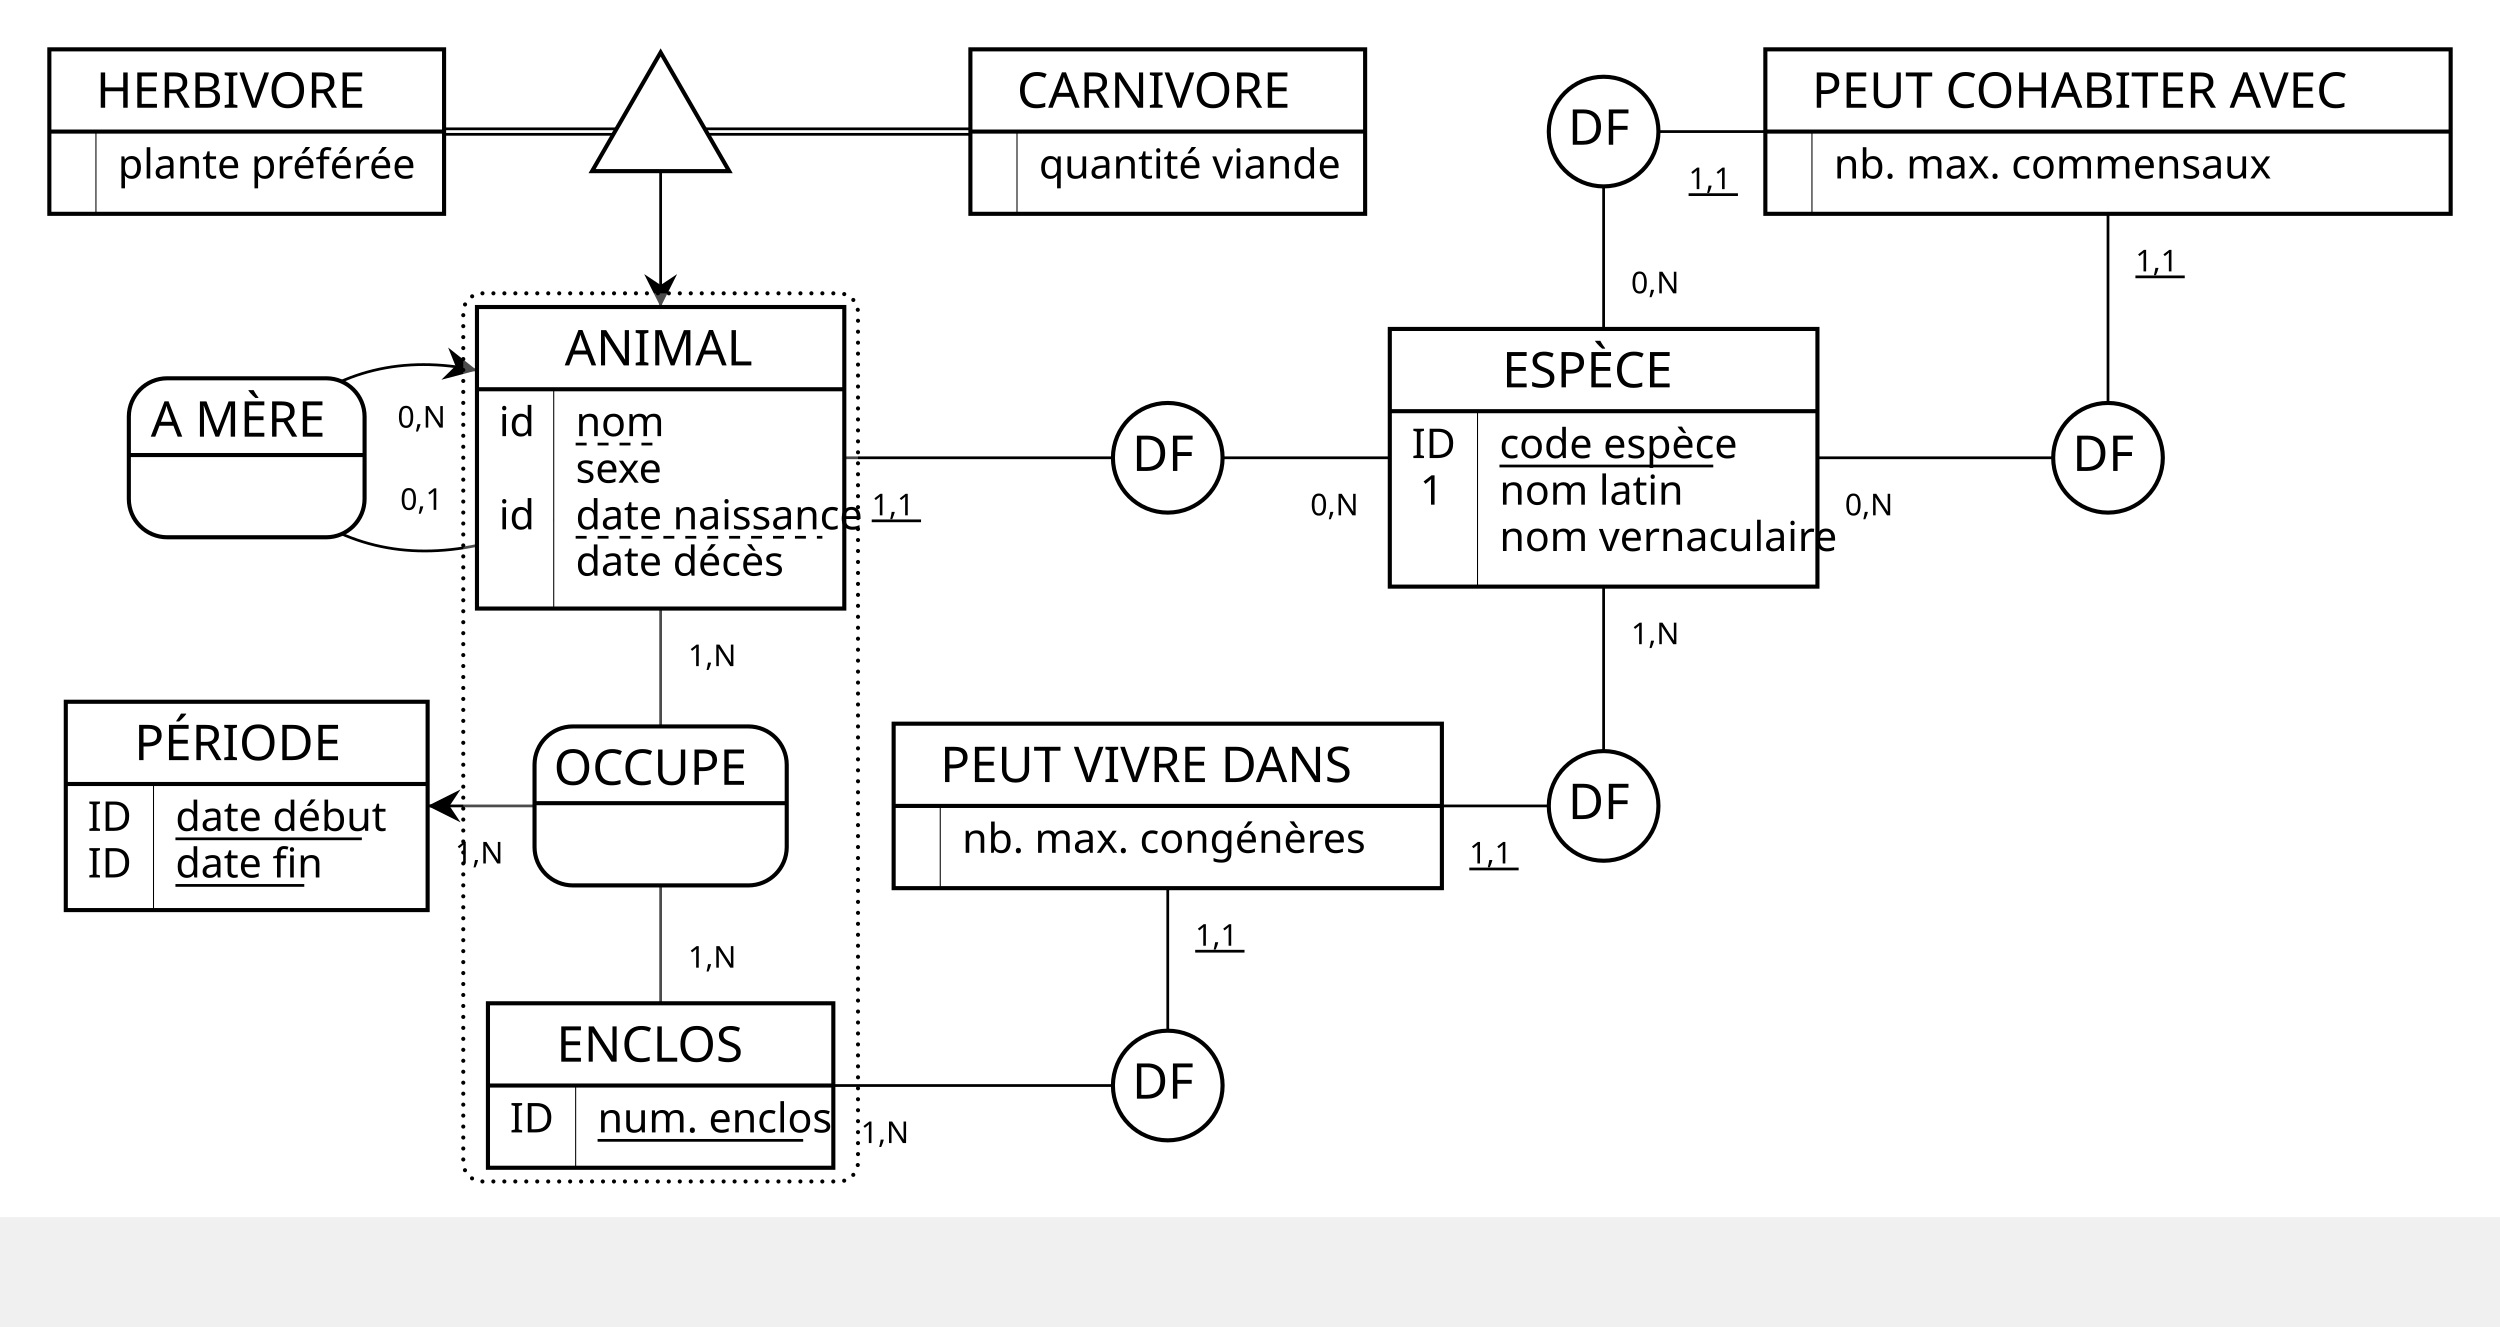
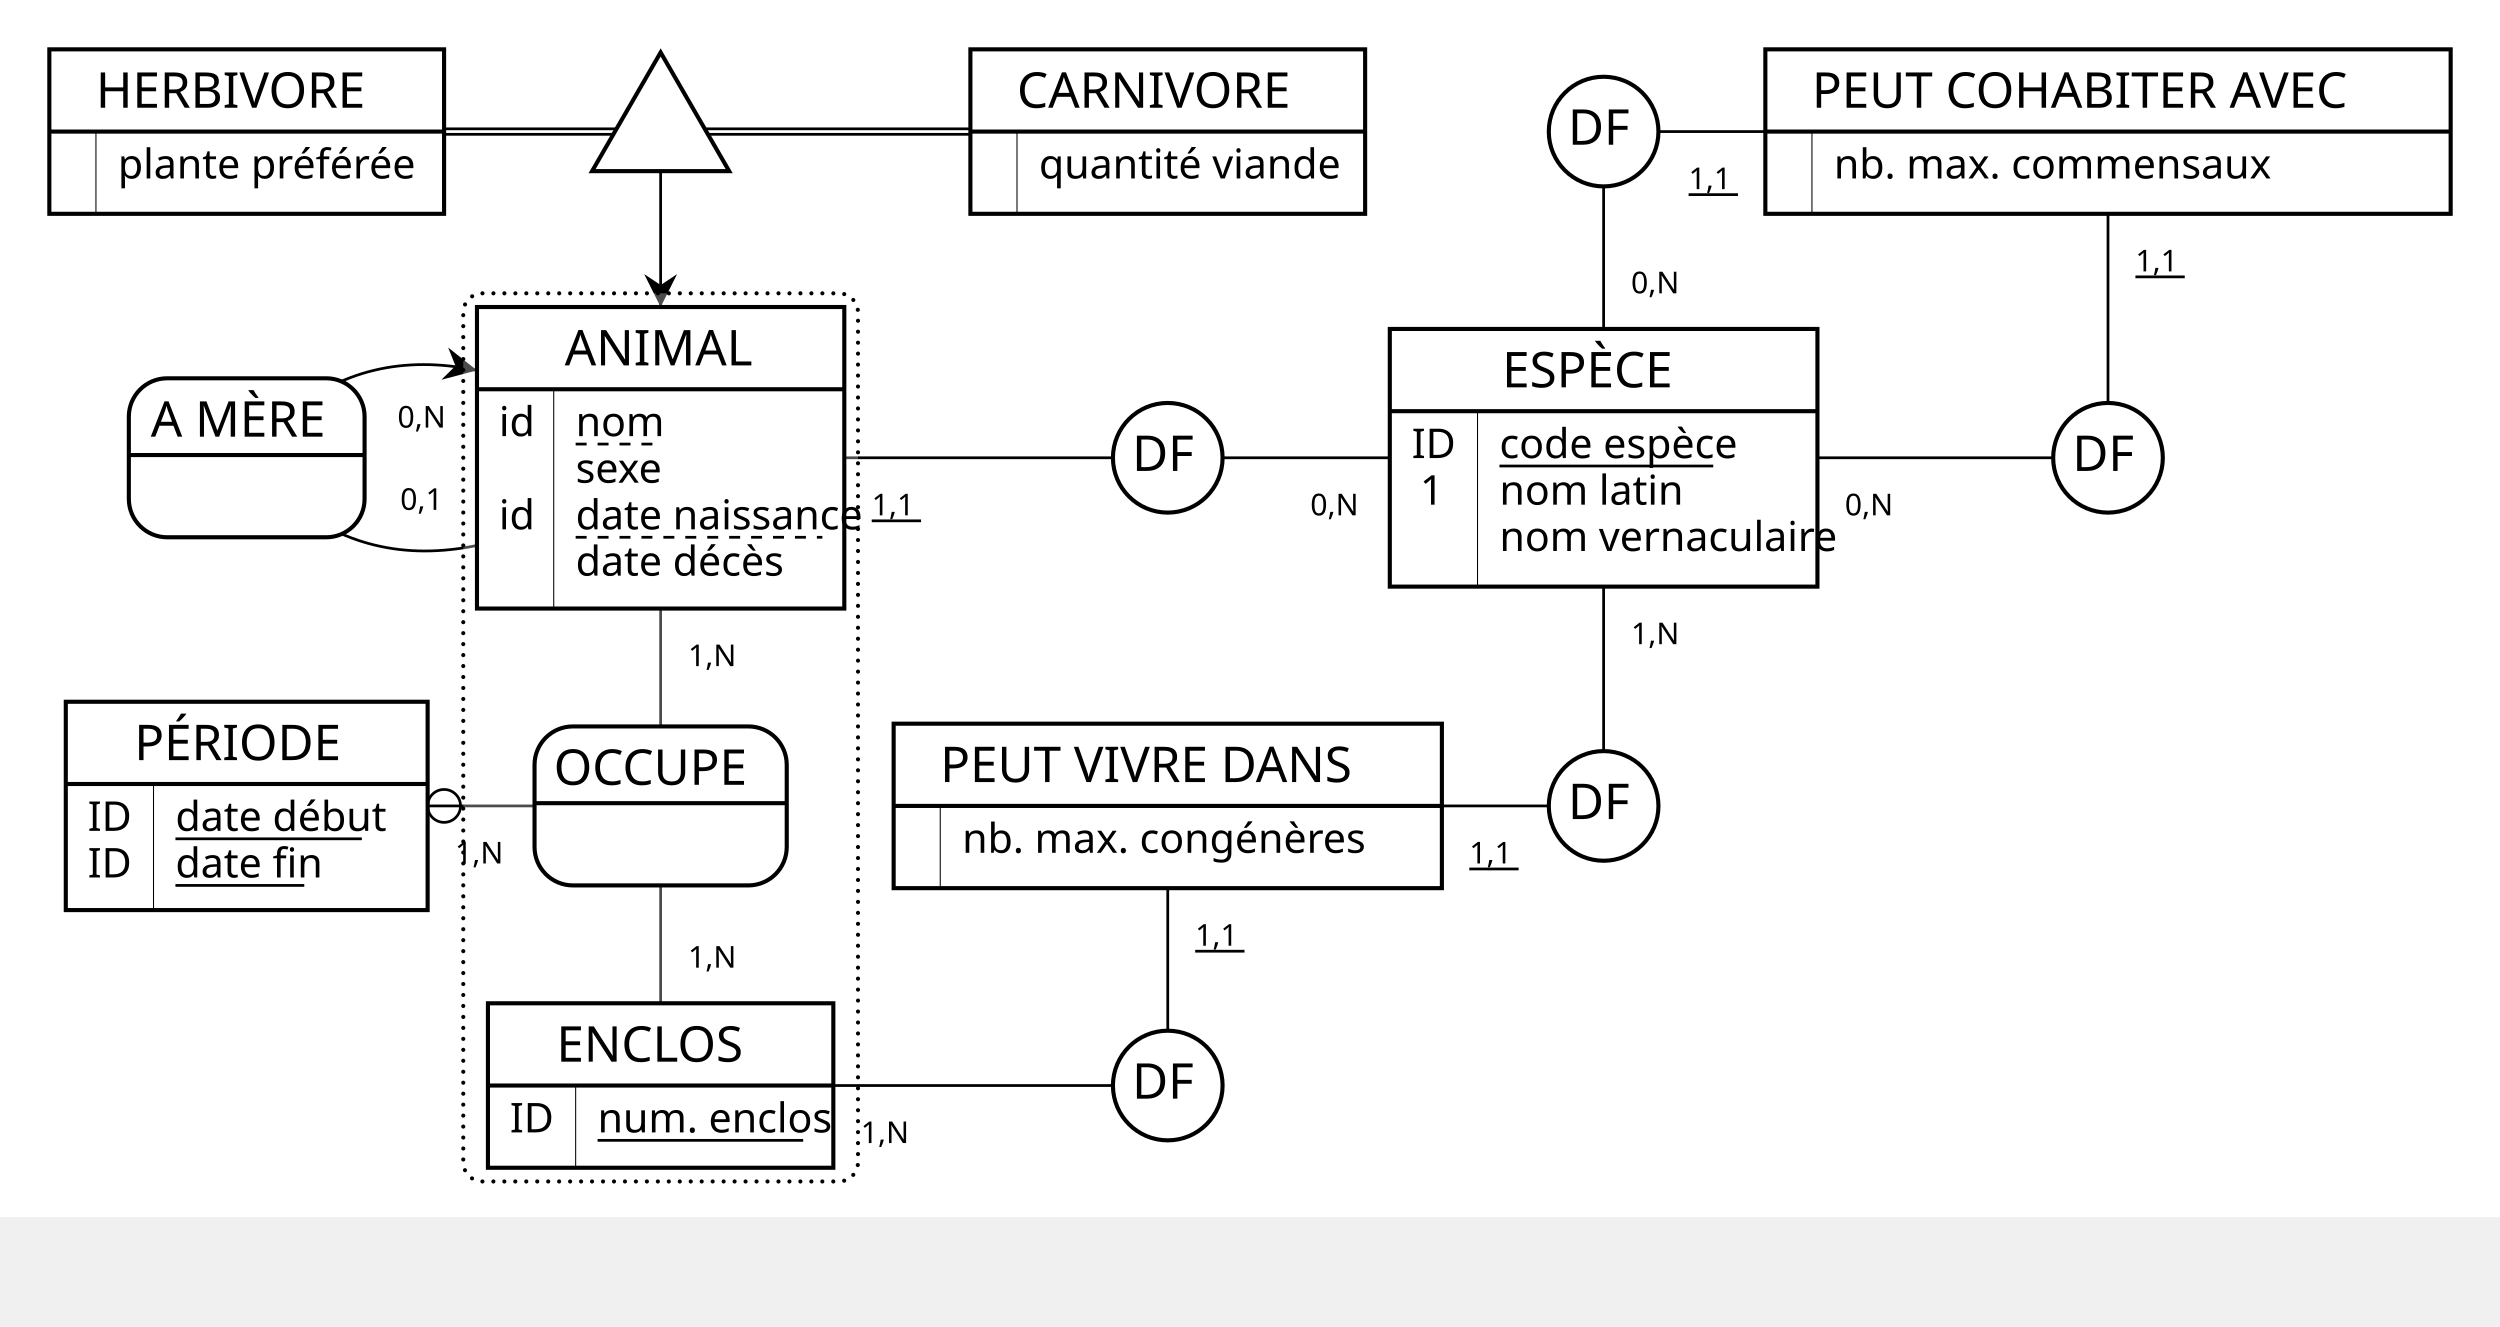
<svg xmlns="http://www.w3.org/2000/svg" width="912" height="484" viewBox="0 0 912 484">
  <rect x="0" y="0" width="912" height="444" fill="#FFFFFF" stroke="none" stroke-width="0" />
  <g>
    <line x1="241" y1="167" x2="241" y2="48" stroke="#000000" stroke-width="1" />
    <polygon points="241 112 235 100 241 104 247 100" fill="#000000" stroke-width="0" />
    <line x1="426" y1="49" x2="241" y2="49" stroke="#000000" stroke-width="1" />
    <line x1="426" y1="47" x2="241" y2="47" stroke="#000000" stroke-width="1" />
    <line x1="90" y1="49" x2="241" y2="49" stroke="#000000" stroke-width="1" />
    <line x1="90" y1="47" x2="241" y2="47" stroke="#000000" stroke-width="1" />
    <g>
      <polygon points="241 19.13 216 62.43 266 62.43" stroke="#000000" stroke-width="1.5" fill="#FFFFFF" />
      <text x="241" y="54" fill="#000000" font-family="Copperplate" font-size="18" />
    </g>
  </g>
  <g>
    <line x1="769" y1="48" x2="585" y2="48" stroke="#000000" stroke-width="1" />
    <line x1="585" y1="167" x2="585" y2="48" stroke="#000000" stroke-width="1" />
    <g>
      <circle cx="585" cy="48" r="20" stroke="#000000" stroke-width="1.5" fill="#FFFFFF" />
      <text x="572" y="52.8" fill="#000000" font-family="Copperplate" font-size="18">DF</text>
    </g>
    <text x="616" y="69" fill="#000000" font-family="Futura" font-size="11">1,1</text>
    <line x1="616" y1="71" x2="634" y2="71" stroke="#000000" stroke-width="1" />
    <text x="595" y="107" fill="#000000" font-family="Futura" font-size="11">0,N</text>
  </g>
  <g>
    <path d="M241 167 C176.67 212.33 126.33 212.33 90 167" fill="none" stroke="#000000" stroke-width="1" />
    <path d="M241 167 C176 121.67 125.67 121.67 90 167" fill="none" stroke="#000000" stroke-width="1" />
    <polygon points="173.99 135.11 161.02 138.53 166.16 133.47 163.48 126.78" fill="#000000" stroke-width="0" />
    <g>
      <path d="M119 138 a14 14 90 0 1 14 14 V166 h-86 V152 a14 14 90 0 1 14 -14" fill="#FFFFFF" stroke="#FFFFFF" stroke-width="0" />
      <path d="M133 166 v16 a14 14 90 0 1 -14 14 H61 a14 14 90 0 1 -14 -14 V166 H86" fill="#FFFFFF" stroke="#FFFFFF" stroke-width="0" />
      <rect x="47" y="138" width="86" height="58" fill="none" rx="14" stroke="#000000" stroke-width="1.5" />
      <line x1="47" y1="166" x2="133" y2="166" stroke="#000000" stroke-width="1.5" />
      <text x="55" y="159.3" fill="#000000" font-family="Copperplate" font-size="18">A MÈRE</text>
    </g>
    <text x="146" y="186" fill="#000000" font-family="Futura" font-size="11">0,1</text>
    <text x="145" y="156" fill="#000000" font-family="Futura" font-size="11">0,N</text>
  </g>
  <g>
    <line x1="585" y1="167" x2="426" y2="167" stroke="#000000" stroke-width="1" />
    <line x1="241" y1="167" x2="426" y2="167" stroke="#000000" stroke-width="1" />
    <g>
      <circle cx="426" cy="167" r="20" stroke="#000000" stroke-width="1.5" fill="#FFFFFF" />
      <text x="413" y="171.8" fill="#000000" font-family="Copperplate" font-size="18">DF</text>
    </g>
    <text x="478" y="188" fill="#000000" font-family="Futura" font-size="11">0,N</text>
    <text x="318" y="188" fill="#000000" font-family="Futura" font-size="11">1,1</text>
    <line x1="318" y1="190" x2="336" y2="190" stroke="#000000" stroke-width="1" />
  </g>
  <g>
    <line x1="769" y1="48" x2="769" y2="167" stroke="#000000" stroke-width="1" />
    <line x1="585" y1="167" x2="769" y2="167" stroke="#000000" stroke-width="1" />
    <g>
      <circle cx="769" cy="167" r="20" stroke="#000000" stroke-width="1.5" fill="#FFFFFF" />
      <text x="756" y="171.8" fill="#000000" font-family="Copperplate" font-size="18">DF</text>
    </g>
    <text x="779" y="99" fill="#000000" font-family="Futura" font-size="11">1,1</text>
    <line x1="779" y1="101" x2="797" y2="101" stroke="#000000" stroke-width="1" />
    <text x="673" y="188" fill="#000000" font-family="Futura" font-size="11">0,N</text>
  </g>
  <g>
    <line x1="241" y1="167" x2="241" y2="294" stroke="#000000" stroke-width="1" />
+     <circle cx="162" cy="294" r="6" stroke="#000000" stroke-width="1" fill="#FFFFFF55" />
    <line x1="90" y1="294" x2="241" y2="294" stroke="#000000" stroke-width="1" />
-     <polygon points="156 294 168 288 164 294 168 300" fill="#000000" stroke-width="0" />
    <line x1="241" y1="396" x2="241" y2="294" stroke="#000000" stroke-width="1" />
    <g>
      <path d="M176 107 L306 107 a7 7 0 0 1 7 7 L313 424 a7 7 0 0 1 -7 7 L176 431 a7 7 0 0 1 -7 -7 L169 114 a7 7 0 0 1 7 -7" fill="#FFFFFF" stroke="none" stroke-width="0" opacity="0.3" />
      <path d="M176 107 L306 107 a7 7 0 0 1 7 7 L313 424 a7 7 0 0 1 -7 7 L176 431 a7 7 0 0 1 -7 -7 L169 114 a7 7 0 0 1 7 -7" fill="none" stroke="#000000" stroke-width="1.5" stroke-dasharray="0,4" stroke-linecap="round" />
      <path d="M273 265 a14 14 90 0 1 14 14 V293 h-92 V279 a14 14 90 0 1 14 -14" fill="#FFFFFF" stroke="#FFFFFF" stroke-width="0" />
      <path d="M287 293 v16 a14 14 90 0 1 -14 14 H209 a14 14 90 0 1 -14 -14 V293 H92" fill="#FFFFFF" stroke="#FFFFFF" stroke-width="0" />
      <rect x="195" y="265" width="92" height="58" fill="none" rx="14" stroke="#000000" stroke-width="1.5" />
      <line x1="195" y1="293" x2="287" y2="293" stroke="#000000" stroke-width="1.5" />
      <text x="202" y="286.3" fill="#000000" font-family="Copperplate" font-size="18">OCCUPE</text>
    </g>
    <text x="251" y="243" fill="#000000" font-family="Futura" font-size="11">1,N</text>
    <text x="166" y="315" fill="#000000" font-family="Futura" font-size="11">1,N</text>
    <text x="251" y="353" fill="#000000" font-family="Futura" font-size="11">1,N</text>
  </g>
  <g>
    <line x1="426" y1="294" x2="585" y2="294" stroke="#000000" stroke-width="1" />
    <line x1="585" y1="167" x2="585" y2="294" stroke="#000000" stroke-width="1" />
    <g>
      <circle cx="585" cy="294" r="20" stroke="#000000" stroke-width="1.5" fill="#FFFFFF" />
      <text x="572" y="298.8" fill="#000000" font-family="Copperplate" font-size="18">DF</text>
    </g>
    <text x="536" y="315" fill="#000000" font-family="Futura" font-size="11">1,1</text>
    <line x1="536" y1="317" x2="554" y2="317" stroke="#000000" stroke-width="1" />
    <text x="595" y="235" fill="#000000" font-family="Futura" font-size="11">1,N</text>
  </g>
  <g>
    <line x1="426" y1="294" x2="426" y2="396" stroke="#000000" stroke-width="1" />
    <line x1="241" y1="396" x2="426" y2="396" stroke="#000000" stroke-width="1" />
    <g>
      <circle cx="426" cy="396" r="20" stroke="#000000" stroke-width="1.5" fill="#FFFFFF" />
      <text x="413" y="400.8" fill="#000000" font-family="Copperplate" font-size="18">DF</text>
    </g>
    <text x="436" y="345" fill="#000000" font-family="Futura" font-size="11">1,1</text>
    <line x1="436" y1="347" x2="454" y2="347" stroke="#000000" stroke-width="1" />
    <text x="314" y="417" fill="#000000" font-family="Futura" font-size="11">1,N</text>
  </g>
  <g>
    <g>
      <rect x="18" y="18" width="144" height="30" fill="#FFFFFF" stroke="none" stroke-width="0" opacity="1" />
      <rect x="35" y="48" width="127" height="30" fill="#FFFFFF" stroke="none" stroke-width="0" opacity="1" />
      <rect x="18" y="48" width="17" height="30" fill="#FFFFFF" stroke="none" stroke-width="0" opacity="1" />
      <line x1="35" y1="48" x2="35" y2="78" stroke="#000000" stroke-width="0.38" />
      <rect x="18" y="18" width="144" height="60" fill="none" stroke="#000000" stroke-width="1.5" opacity="1" />
      <line x1="18" y1="48" x2="162" y2="48" stroke="#000000" stroke-width="1.5" />
    </g>
    <text x="35" y="39.3" fill="#000000" font-family="Copperplate" font-size="18">HERBIVORE</text>
    <text x="43" y="65.1" fill="#000000" font-family="Gill Sans" font-size="15">plante préférée</text>
    <text x="26" y="65.1" fill="#000000" font-family="Gill Sans" font-size="15" />
  </g>
  <g>
    <g>
      <rect x="354" y="18" width="144" height="30" fill="#FFFFFF" stroke="none" stroke-width="0" opacity="1" />
      <rect x="371" y="48" width="127" height="30" fill="#FFFFFF" stroke="none" stroke-width="0" opacity="1" />
      <rect x="354" y="48" width="17" height="30" fill="#FFFFFF" stroke="none" stroke-width="0" opacity="1" />
      <line x1="371" y1="48" x2="371" y2="78" stroke="#000000" stroke-width="0.38" />
      <rect x="354" y="18" width="144" height="60" fill="none" stroke="#000000" stroke-width="1.5" opacity="1" />
      <line x1="354" y1="48" x2="498" y2="48" stroke="#000000" stroke-width="1.5" />
    </g>
    <text x="371" y="39.3" fill="#000000" font-family="Copperplate" font-size="18">CARNIVORE</text>
    <text x="379" y="65.1" fill="#000000" font-family="Gill Sans" font-size="15">quantité viande</text>
    <text x="362" y="65.1" fill="#000000" font-family="Gill Sans" font-size="15" />
  </g>
  <g>
    <g>
      <rect x="644" y="18" width="250" height="30" fill="#FFFFFF" stroke="none" stroke-width="0" opacity="1" />
      <rect x="661" y="48" width="233" height="30" fill="#FFFFFF" stroke="none" stroke-width="0" opacity="1" />
      <rect x="644" y="48" width="17" height="30" fill="#FFFFFF" stroke="none" stroke-width="0" opacity="1" />
      <line x1="661" y1="48" x2="661" y2="78" stroke="#000000" stroke-width="0.38" />
      <rect x="644" y="18" width="250" height="60" fill="none" stroke="#000000" stroke-width="1.5" opacity="1" />
      <line x1="644" y1="48" x2="894" y2="48" stroke="#000000" stroke-width="1.5" />
    </g>
    <text x="661" y="39.3" fill="#000000" font-family="Copperplate" font-size="18">PEUT COHABITER AVEC</text>
    <text x="669" y="65.1" fill="#000000" font-family="Gill Sans" font-size="15">nb. max. commensaux</text>
    <text x="652" y="65.1" fill="#000000" font-family="Gill Sans" font-size="15" />
  </g>
  <g>
    <g>
      <rect x="174" y="112" width="134" height="30" fill="#FFFFFF" stroke="none" stroke-width="0" opacity="1" />
      <rect x="202" y="142" width="106" height="80" fill="#FFFFFF" stroke="none" stroke-width="0" opacity="1" />
      <rect x="174" y="142" width="28" height="80" fill="#FFFFFF" stroke="none" stroke-width="0" opacity="1" />
      <line x1="202" y1="142" x2="202" y2="222" stroke="#000000" stroke-width="0.38" />
      <rect x="174" y="112" width="134" height="110" fill="none" stroke="#000000" stroke-width="1.5" opacity="1" />
      <line x1="174" y1="142" x2="308" y2="142" stroke="#000000" stroke-width="1.5" />
    </g>
    <text x="206" y="133.3" fill="#000000" font-family="Copperplate" font-size="18">ANIMAL</text>
    <text x="210" y="159.1" fill="#000000" font-family="Gill Sans" font-size="15">nom</text>
    <text x="182" y="159.1" fill="#000000" font-family="Gill Sans" font-size="15">id</text>
    <line x1="210" y1="162" x2="239" y2="162" stroke="#000000" stroke-width="1" stroke-dasharray="4" />
    <text x="210" y="176.1" fill="#000000" font-family="Gill Sans" font-size="15">sexe</text>
    <text x="187" y="176.1" fill="#000000" font-family="Gill Sans" font-size="15" />
    <text x="210" y="193.1" fill="#000000" font-family="Gill Sans" font-size="15">date naissance</text>
    <text x="182" y="193.1" fill="#000000" font-family="Gill Sans" font-size="15">id</text>
    <line x1="210" y1="196" x2="300" y2="196" stroke="#000000" stroke-width="1" stroke-dasharray="4" />
    <text x="210" y="210" fill="#000000" font-family="Gill Sans" font-size="15">date décès</text>
    <text x="187" y="210" fill="#000000" font-family="Gill Sans" font-size="15" />
  </g>
  <g>
    <g>
      <rect x="507" y="120" width="156" height="30" fill="#FFFFFF" stroke="none" stroke-width="0" opacity="1" />
      <rect x="539" y="150" width="124" height="64" fill="#FFFFFF" stroke="none" stroke-width="0" opacity="1" />
      <rect x="507" y="150" width="32" height="64" fill="#FFFFFF" stroke="none" stroke-width="0" opacity="1" />
      <line x1="539" y1="150" x2="539" y2="214" stroke="#000000" stroke-width="0.38" />
      <rect x="507" y="120" width="156" height="94" fill="none" stroke="#000000" stroke-width="1.5" opacity="1" />
      <line x1="507" y1="150" x2="663" y2="150" stroke="#000000" stroke-width="1.5" />
    </g>
    <text x="548" y="141.3" fill="#000000" font-family="Copperplate" font-size="18">ESPÈCE</text>
    <text x="547" y="167.1" fill="#000000" font-family="Gill Sans" font-size="15">code espèce</text>
    <text x="515" y="167.1" fill="#000000" font-family="Gill Sans" font-size="15">ID</text>
    <line x1="547" y1="170" x2="625" y2="170" stroke="#000000" stroke-width="1" />
    <text x="547" y="184.1" fill="#000000" font-family="Gill Sans" font-size="15">nom latin</text>
    <text x="518" y="184.1" fill="#000000" font-family="Gill Sans" font-size="15">1</text>
    <text x="547" y="201" fill="#000000" font-family="Gill Sans" font-size="15">nom vernaculaire</text>
    <text x="522" y="201" fill="#000000" font-family="Gill Sans" font-size="15" />
  </g>
  <g>
    <g>
      <rect x="24" y="256" width="132" height="30" fill="#FFFFFF" stroke="none" stroke-width="0" opacity="1" />
      <rect x="56" y="286" width="100" height="46" fill="#FFFFFF" stroke="none" stroke-width="0" opacity="1" />
      <rect x="24" y="286" width="32" height="46" fill="#FFFFFF" stroke="none" stroke-width="0" opacity="1" />
      <line x1="56" y1="286" x2="56" y2="332" stroke="#000000" stroke-width="0.38" />
      <rect x="24" y="256" width="132" height="76" fill="none" stroke="#000000" stroke-width="1.5" opacity="1" />
      <line x1="24" y1="286" x2="156" y2="286" stroke="#000000" stroke-width="1.5" />
    </g>
    <text x="49" y="277.3" fill="#000000" font-family="Copperplate" font-size="18">PÉRIODE</text>
    <text x="64" y="303.1" fill="#000000" font-family="Gill Sans" font-size="15">date début</text>
    <text x="32" y="303.1" fill="#000000" font-family="Gill Sans" font-size="15">ID</text>
    <line x1="64" y1="306" x2="132" y2="306" stroke="#000000" stroke-width="1" />
    <text x="64" y="320.1" fill="#000000" font-family="Gill Sans" font-size="15">date fin</text>
    <text x="32" y="320.1" fill="#000000" font-family="Gill Sans" font-size="15">ID</text>
    <line x1="64" y1="323" x2="111" y2="323" stroke="#000000" stroke-width="1" />
  </g>
  <g>
    <g>
      <rect x="326" y="264" width="200" height="30" fill="#FFFFFF" stroke="none" stroke-width="0" opacity="1" />
      <rect x="343" y="294" width="183" height="30" fill="#FFFFFF" stroke="none" stroke-width="0" opacity="1" />
      <rect x="326" y="294" width="17" height="30" fill="#FFFFFF" stroke="none" stroke-width="0" opacity="1" />
      <line x1="343" y1="294" x2="343" y2="324" stroke="#000000" stroke-width="0.38" />
      <rect x="326" y="264" width="200" height="60" fill="none" stroke="#000000" stroke-width="1.5" opacity="1" />
      <line x1="326" y1="294" x2="526" y2="294" stroke="#000000" stroke-width="1.5" />
    </g>
    <text x="343" y="285.3" fill="#000000" font-family="Copperplate" font-size="18">PEUT VIVRE DANS</text>
    <text x="351" y="311.1" fill="#000000" font-family="Gill Sans" font-size="15">nb. max. congénères</text>
    <text x="334" y="311.1" fill="#000000" font-family="Gill Sans" font-size="15" />
  </g>
  <g>
    <g>
      <rect x="178" y="366" width="126" height="30" fill="#FFFFFF" stroke="none" stroke-width="0" opacity="1" />
      <rect x="210" y="396" width="94" height="30" fill="#FFFFFF" stroke="none" stroke-width="0" opacity="1" />
      <rect x="178" y="396" width="32" height="30" fill="#FFFFFF" stroke="none" stroke-width="0" opacity="1" />
      <line x1="210" y1="396" x2="210" y2="426" stroke="#000000" stroke-width="0.38" />
      <rect x="178" y="366" width="126" height="60" fill="none" stroke="#000000" stroke-width="1.5" opacity="1" />
      <line x1="178" y1="396" x2="304" y2="396" stroke="#000000" stroke-width="1.5" />
    </g>
    <text x="203" y="387.3" fill="#000000" font-family="Copperplate" font-size="18">ENCLOS</text>
    <text x="218" y="413.1" fill="#000000" font-family="Gill Sans" font-size="15">num. enclos</text>
    <text x="186" y="413.1" fill="#000000" font-family="Gill Sans" font-size="15">ID</text>
    <line x1="218" y1="416" x2="293" y2="416" stroke="#000000" stroke-width="1" />
  </g>
</svg>
